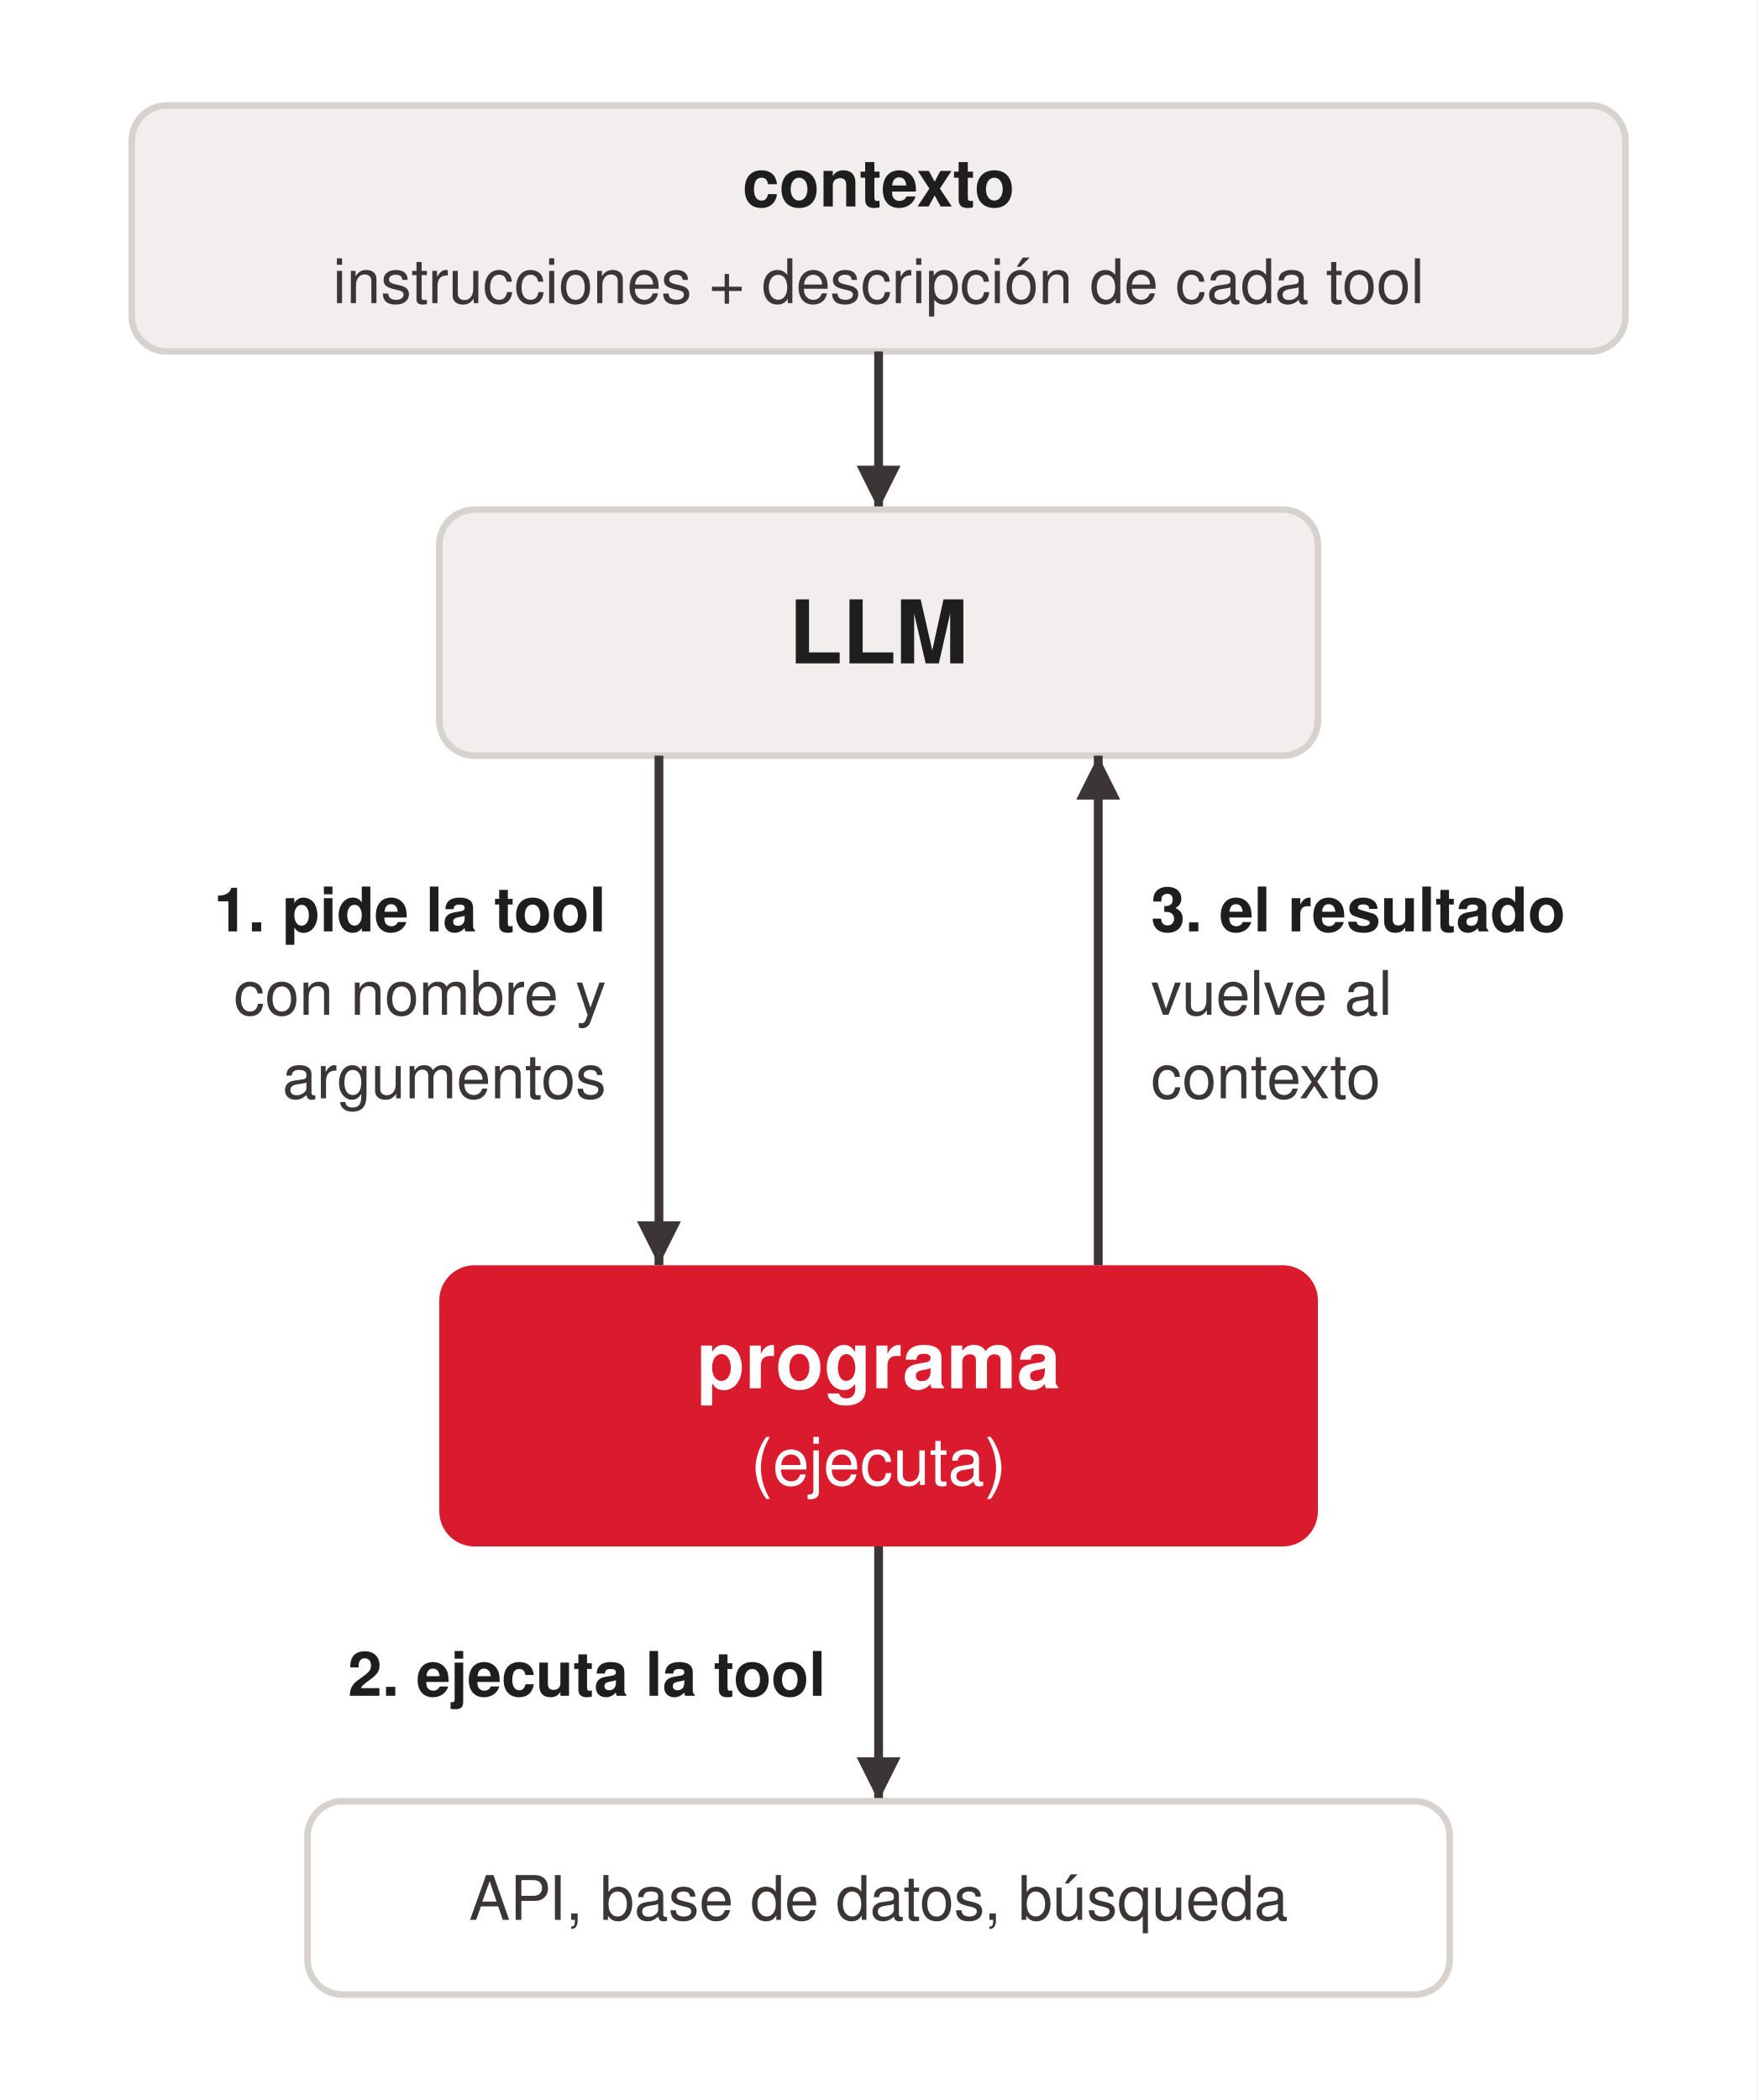
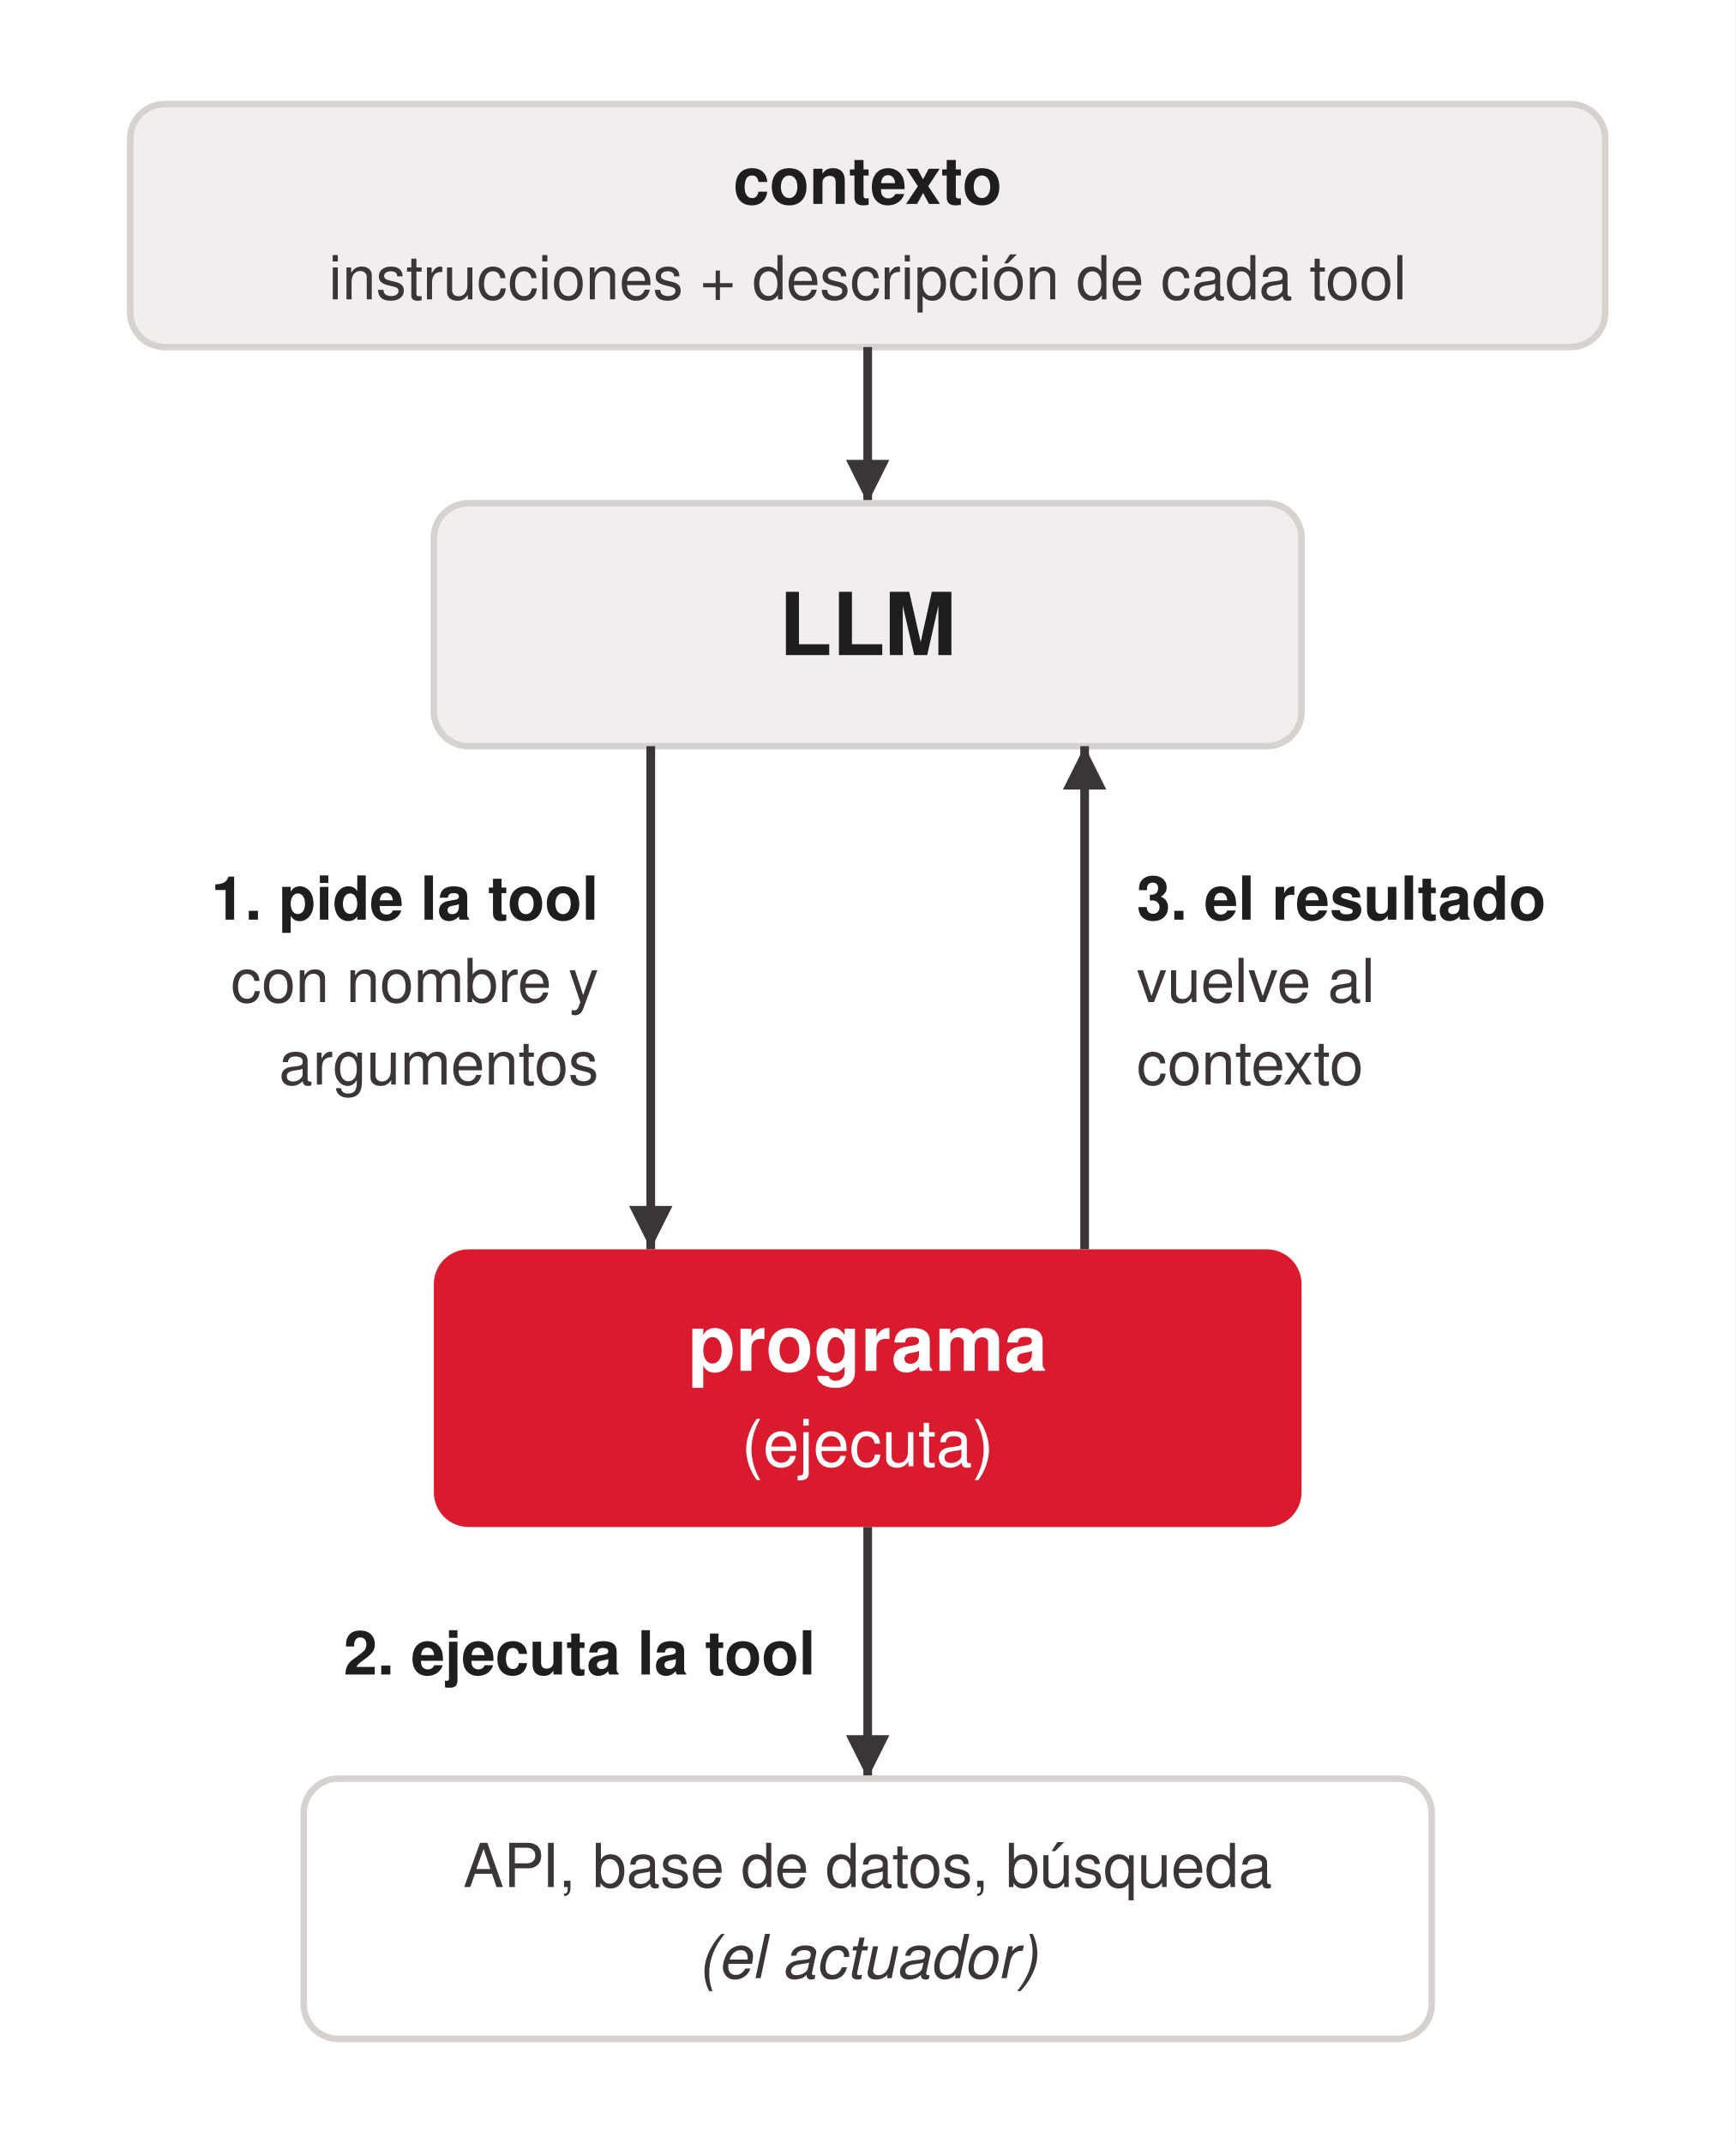
- <svg xmlns="http://www.w3.org/2000/svg" viewBox="0 0 400 478" font-family="Helvetica, Arial, sans-serif" font-size="14" fill="#3B3535">
+ <svg xmlns="http://www.w3.org/2000/svg" viewBox="0 0 400 494" font-family="Helvetica, Arial, sans-serif" font-size="14" fill="#3B3535">
  <defs>
    <marker id="ah" markerUnits="userSpaceOnUse" markerWidth="10" markerHeight="10" viewBox="0 0 10 10" refX="10" refY="5" orient="auto">
      <path d="M0,0 L10,5 L0,10 z" fill="#3B3535" />
    </marker>
  </defs>
-   <rect x="0" y="0" width="400" height="478" fill="#ffffff" />
+   <rect x="0" y="0" width="400" height="494" fill="#ffffff" />
  <rect x="30" y="24" width="340" height="56" rx="8" fill="#F2EEEE" stroke="#D8D2CE" stroke-width="1.5" />
  <text x="200" y="47" text-anchor="middle" font-size="15" font-weight="bold" fill="#1F1E1E">contexto</text>
  <text x="200" y="69" text-anchor="middle">instrucciones + descripción de cada tool</text>
  <line x1="200" y1="80" x2="200" y2="116" stroke="#3B3535" stroke-width="2" marker-end="url(#ah)" />
  <rect x="100" y="116" width="200" height="56" rx="8" fill="#F2EEEE" stroke="#D8D2CE" stroke-width="1.5" />
  <text x="200" y="151" text-anchor="middle" font-size="20" font-weight="bold" fill="#1F1E1E">LLM</text>
  <line x1="150" y1="172" x2="150" y2="288" stroke="#3B3535" stroke-width="2" marker-end="url(#ah)" />
  <line x1="250" y1="288" x2="250" y2="172" stroke="#3B3535" stroke-width="2" marker-end="url(#ah)" />
  <text x="138" y="212" text-anchor="end" font-weight="bold" fill="#1F1E1E">1. pide la tool</text>
  <text x="138" y="231" text-anchor="end">con nombre y</text>
  <text x="138" y="250" text-anchor="end">argumentos</text>
  <text x="262" y="212" font-weight="bold" fill="#1F1E1E">3. el resultado</text>
  <text x="262" y="231">vuelve al</text>
  <text x="262" y="250">contexto</text>
  <rect x="100" y="288" width="200" height="64" rx="8" fill="#DA1B2E" />
  <text x="200" y="316" text-anchor="middle" font-size="18" font-weight="bold" fill="#FFFFFF">programa</text>
  <text x="200" y="338" text-anchor="middle" font-size="15" fill="#FFFFFF">(ejecuta)</text>
  <line x1="200" y1="352" x2="200" y2="410" stroke="#3B3535" stroke-width="2" marker-end="url(#ah)" />
  <text x="188" y="386" text-anchor="end" font-weight="bold" fill="#1F1E1E">2. ejecuta la tool</text>
-   <rect x="70" y="410" width="260" height="44" rx="8" fill="#ffffff" stroke="#D8D2CE" stroke-width="1.5" />
-   <text x="200" y="437" text-anchor="middle">API, base de datos, búsqueda</text>
+   <rect x="70" y="410" width="260" height="60" rx="8" fill="#ffffff" stroke="#D8D2CE" stroke-width="1.5" />
+   <text x="200" y="435" text-anchor="middle">API, base de datos, búsqueda</text>
+   <text x="200" y="456" text-anchor="middle" font-style="italic">(el actuador)</text>
</svg>
